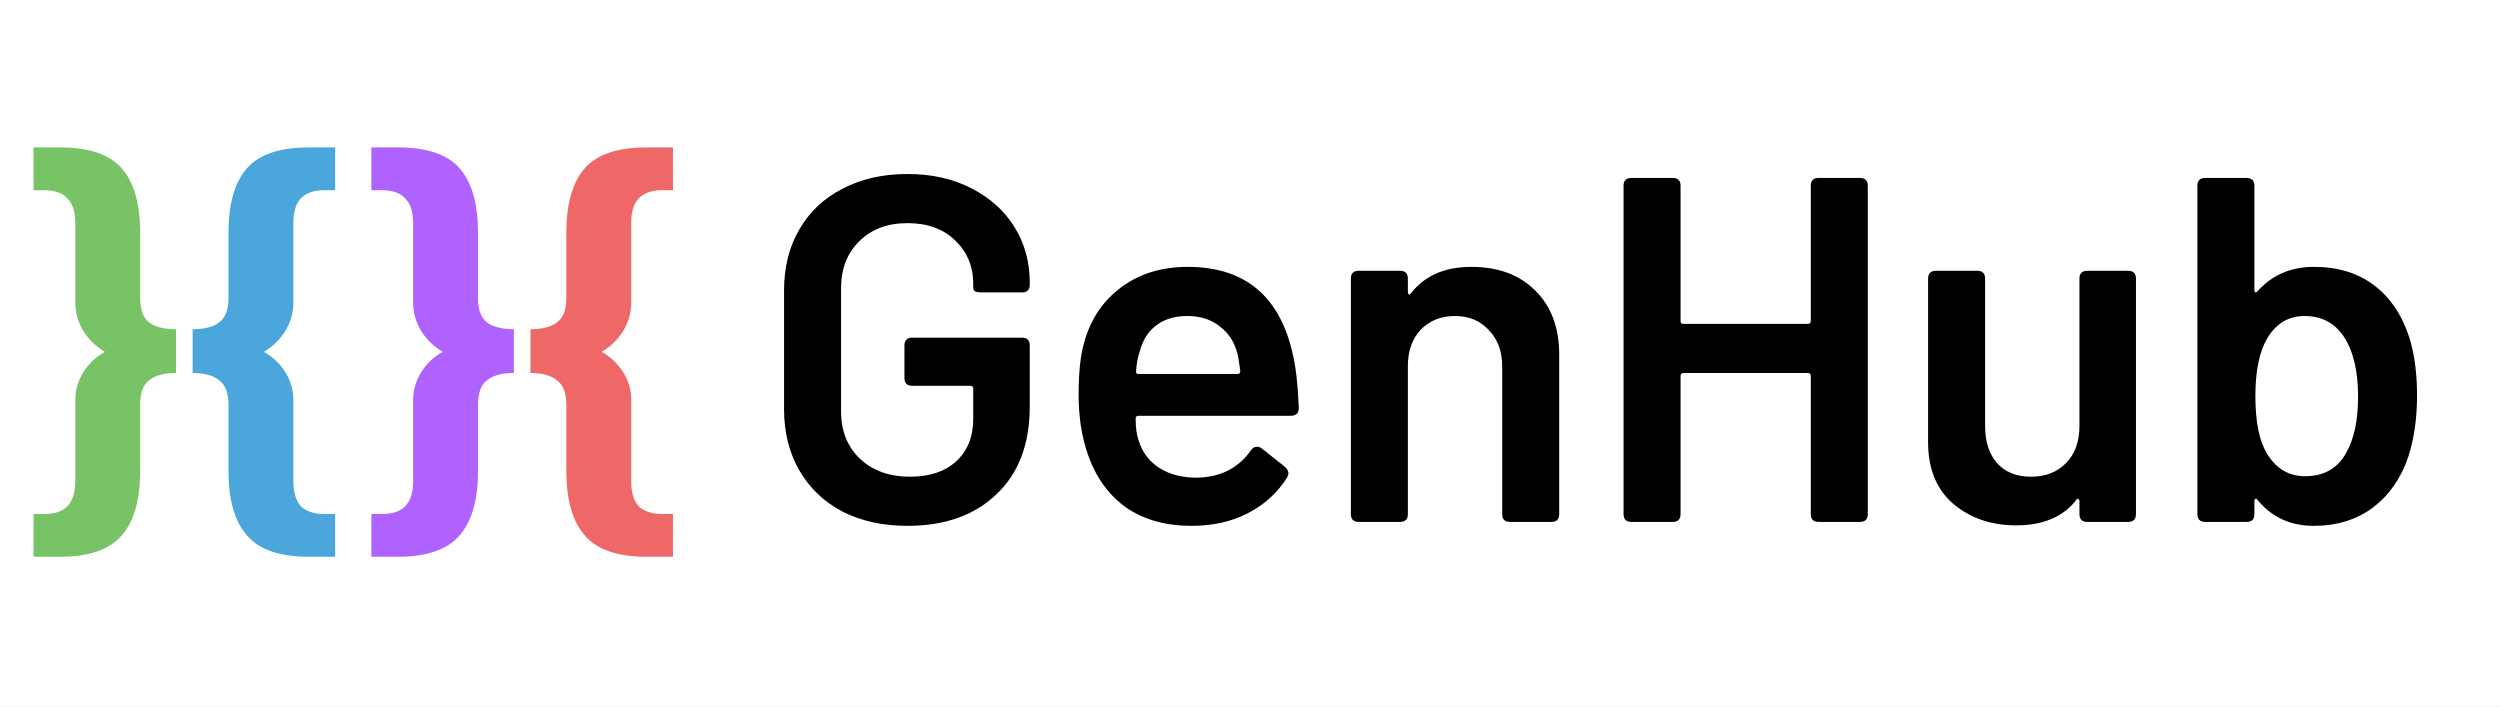
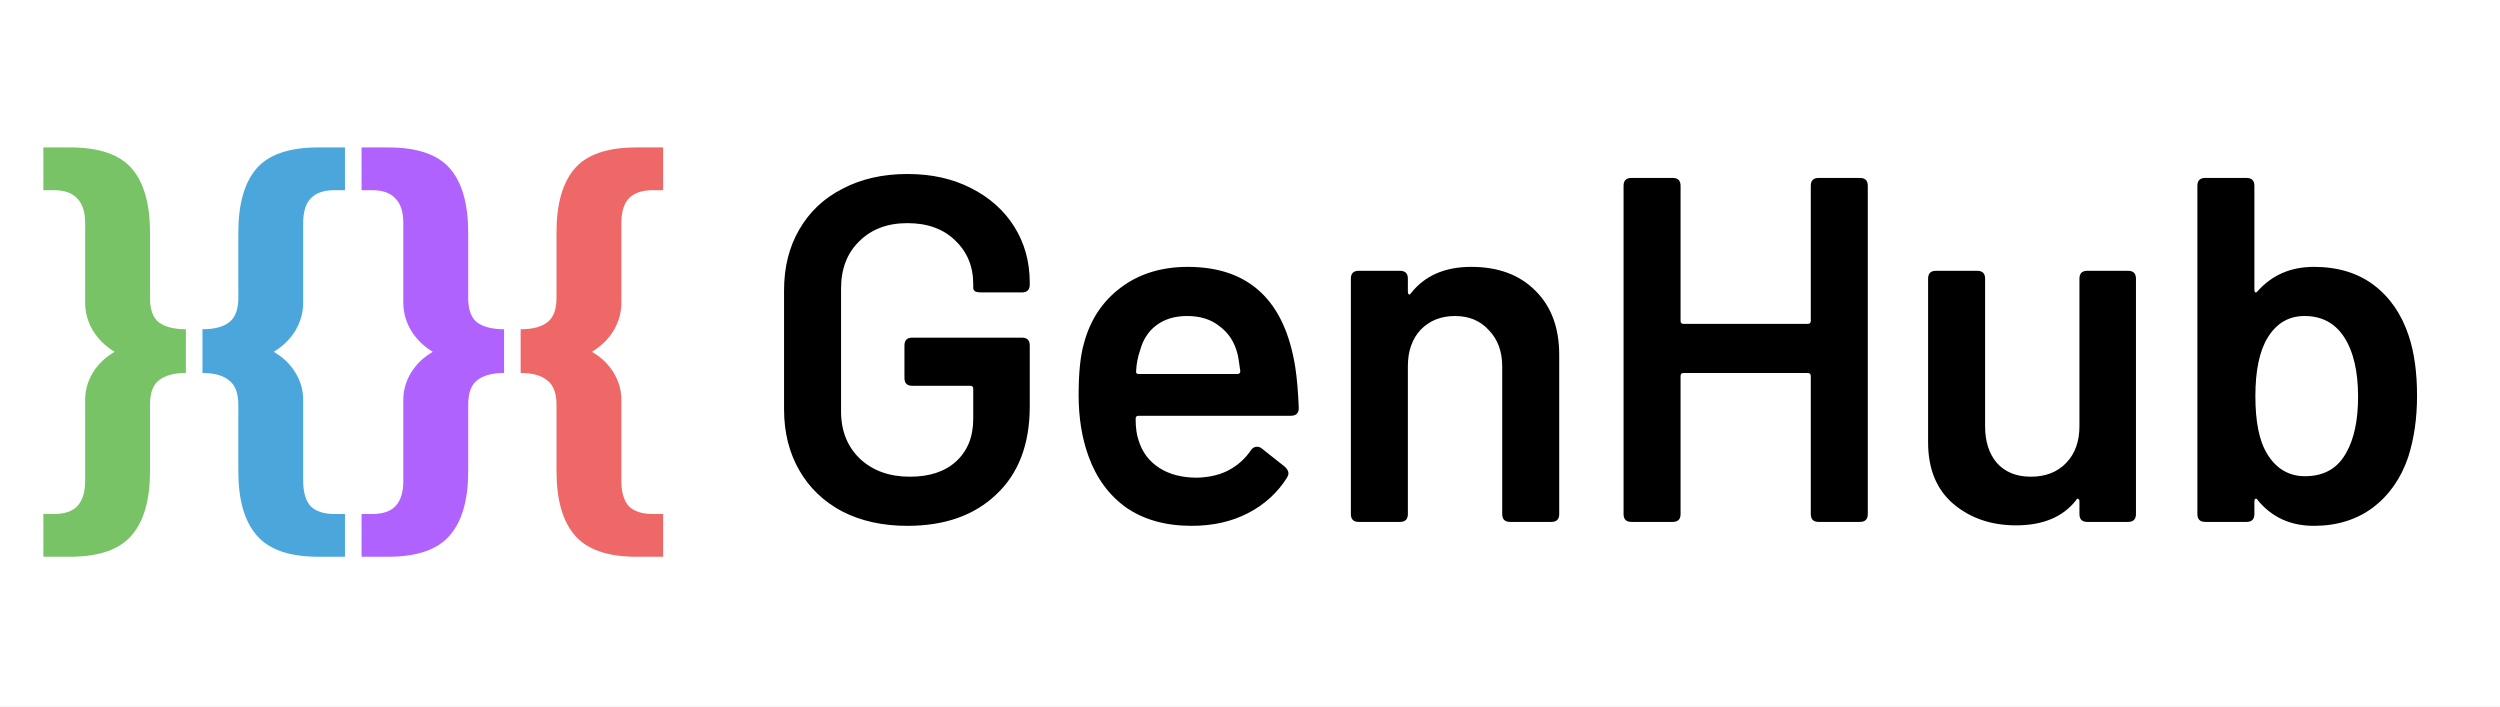
<svg xmlns="http://www.w3.org/2000/svg" width="407" height="115" viewBox="0 0 407 115" fill="none">
  <rect width="407" height="115" fill="white" />
  <path d="M147.724 85.607C143.724 85.607 140.204 84.834 137.164 83.287C134.124 81.687 131.777 79.447 130.124 76.567C128.47 73.687 127.644 70.38 127.644 66.647V47.287C127.644 43.5 128.47 40.194 130.124 37.367C131.777 34.487 134.124 32.274 137.164 30.727C140.204 29.127 143.724 28.327 147.724 28.327C151.67 28.327 155.137 29.1 158.124 30.647C161.164 32.194 163.51 34.3 165.164 36.967C166.817 39.634 167.644 42.647 167.644 46.007V46.327C167.644 47.18 167.217 47.607 166.364 47.607H159.724C159.35 47.607 159.03 47.554 158.764 47.447C158.55 47.287 158.444 47.1 158.444 46.887V46.247C158.444 43.367 157.457 40.994 155.484 39.127C153.564 37.26 150.977 36.327 147.724 36.327C144.47 36.327 141.857 37.314 139.884 39.287C137.91 41.207 136.924 43.767 136.924 46.967V66.967C136.924 70.167 137.964 72.754 140.044 74.727C142.124 76.647 144.817 77.607 148.124 77.607C151.324 77.607 153.83 76.78 155.644 75.127C157.51 73.42 158.444 71.1 158.444 68.167V63.287C158.444 62.967 158.284 62.807 157.964 62.807H148.524C147.67 62.807 147.244 62.38 147.244 61.527V56.247C147.244 55.394 147.67 54.967 148.524 54.967H166.364C167.217 54.967 167.644 55.394 167.644 56.247V66.167C167.644 72.3 165.83 77.074 162.204 80.487C158.63 83.9 153.804 85.607 147.724 85.607ZM194.881 77.767C196.855 77.714 198.561 77.314 200.001 76.567C201.495 75.767 202.695 74.7 203.601 73.367C203.868 72.94 204.215 72.727 204.641 72.727C204.908 72.727 205.148 72.807 205.361 72.967L209.201 76.007C209.575 76.38 209.761 76.727 209.761 77.047C209.761 77.26 209.681 77.5 209.521 77.767C207.975 80.22 205.868 82.14 203.201 83.527C200.535 84.914 197.468 85.607 194.001 85.607C189.788 85.607 186.241 84.62 183.361 82.647C180.535 80.62 178.481 77.82 177.201 74.247C176.135 71.314 175.601 68.007 175.601 64.327C175.601 60.647 175.895 57.82 176.481 55.847C177.495 52.06 179.495 49.047 182.481 46.807C185.468 44.567 189.095 43.447 193.361 43.447C203.335 43.447 209.175 48.914 210.881 59.847C211.148 61.607 211.335 63.794 211.441 66.407C211.441 67.26 211.015 67.687 210.161 67.687H185.361C185.041 67.687 184.881 67.847 184.881 68.167C184.881 69.607 185.041 70.78 185.361 71.687C185.948 73.607 187.068 75.1 188.721 76.167C190.375 77.234 192.428 77.767 194.881 77.767ZM193.281 51.447C191.255 51.447 189.575 51.954 188.241 52.967C186.961 53.927 186.081 55.287 185.601 57.047C185.228 58.114 185.015 59.234 184.961 60.407C184.908 60.727 185.041 60.887 185.361 60.887H201.441C201.761 60.887 201.921 60.727 201.921 60.407C201.708 58.807 201.548 57.847 201.441 57.527C200.961 55.66 200.001 54.194 198.561 53.127C197.175 52.007 195.415 51.447 193.281 51.447ZM239.521 43.447C243.894 43.447 247.361 44.727 249.921 47.287C252.534 49.847 253.841 53.34 253.841 57.767V83.687C253.841 84.54 253.414 84.967 252.561 84.967H245.841C244.987 84.967 244.561 84.54 244.561 83.687V59.687C244.561 57.234 243.841 55.26 242.401 53.767C241.014 52.22 239.174 51.447 236.881 51.447C234.587 51.447 232.721 52.194 231.281 53.687C229.894 55.18 229.201 57.154 229.201 59.607V83.687C229.201 84.54 228.774 84.967 227.921 84.967H221.201C220.347 84.967 219.921 84.54 219.921 83.687V45.367C219.921 44.514 220.347 44.087 221.201 44.087H227.921C228.774 44.087 229.201 44.514 229.201 45.367V47.527C229.201 47.74 229.254 47.874 229.361 47.927C229.467 47.98 229.574 47.927 229.681 47.767C231.921 44.887 235.201 43.447 239.521 43.447ZM294.796 30.247C294.796 29.394 295.223 28.967 296.076 28.967H302.796C303.65 28.967 304.076 29.394 304.076 30.247V83.687C304.076 84.54 303.65 84.967 302.796 84.967H296.076C295.223 84.967 294.796 84.54 294.796 83.687V61.207C294.796 60.887 294.636 60.727 294.316 60.727H274.076C273.756 60.727 273.596 60.887 273.596 61.207V83.687C273.596 84.54 273.17 84.967 272.316 84.967H265.596C264.743 84.967 264.316 84.54 264.316 83.687V30.247C264.316 29.394 264.743 28.967 265.596 28.967H272.316C273.17 28.967 273.596 29.394 273.596 30.247V52.247C273.596 52.567 273.756 52.727 274.076 52.727H294.316C294.636 52.727 294.796 52.567 294.796 52.247V30.247ZM338.534 45.367C338.534 44.514 338.96 44.087 339.814 44.087H346.454C347.307 44.087 347.734 44.514 347.734 45.367V83.687C347.734 84.54 347.307 84.967 346.454 84.967H339.814C338.96 84.967 338.534 84.54 338.534 83.687V81.607C338.534 81.394 338.454 81.26 338.294 81.207C338.187 81.154 338.08 81.234 337.974 81.447C335.84 84.167 332.587 85.527 328.214 85.527C324.16 85.527 320.747 84.354 317.974 82.007C315.254 79.66 313.894 76.327 313.894 72.007V45.367C313.894 44.514 314.32 44.087 315.174 44.087H321.894C322.747 44.087 323.174 44.514 323.174 45.367V69.367C323.174 71.874 323.814 73.874 325.094 75.367C326.427 76.86 328.267 77.607 330.614 77.607C333.014 77.607 334.934 76.86 336.374 75.367C337.814 73.874 338.534 71.874 338.534 69.367V45.367ZM392.135 54.647C393.042 57.367 393.495 60.62 393.495 64.407C393.495 68.087 393.015 71.42 392.055 74.407C390.882 77.874 388.962 80.62 386.295 82.647C383.628 84.62 380.428 85.607 376.695 85.607C372.908 85.607 369.868 84.22 367.575 81.447C367.468 81.234 367.335 81.154 367.175 81.207C367.068 81.26 367.015 81.394 367.015 81.607V83.687C367.015 84.54 366.588 84.967 365.735 84.967H359.015C358.162 84.967 357.735 84.54 357.735 83.687V30.247C357.735 29.394 358.162 28.967 359.015 28.967H365.735C366.588 28.967 367.015 29.394 367.015 30.247V47.207C367.015 47.42 367.068 47.554 367.175 47.607C367.335 47.607 367.468 47.527 367.575 47.367C369.922 44.754 372.962 43.447 376.695 43.447C380.588 43.447 383.842 44.434 386.455 46.407C389.068 48.38 390.962 51.127 392.135 54.647ZM381.975 73.687C383.255 71.447 383.895 68.407 383.895 64.567C383.895 60.407 383.122 57.154 381.575 54.807C380.082 52.567 377.948 51.447 375.175 51.447C372.615 51.447 370.615 52.62 369.175 54.967C367.842 57.154 367.175 60.327 367.175 64.487C367.175 68.594 367.788 71.687 369.015 73.767C370.508 76.274 372.588 77.527 375.255 77.527C378.348 77.527 380.588 76.247 381.975 73.687Z" fill="black" />
-   <path d="M5.46 83.68H7.14C8.9 83.68 10.18 83.253 10.98 82.4C11.833 81.493 12.26 80.133 12.26 78.32V65.12C12.26 63.52 12.687 62.027 13.54 60.64C14.393 59.253 15.567 58.133 17.06 57.28C15.567 56.373 14.393 55.227 13.54 53.84C12.687 52.4 12.26 50.88 12.26 49.28V36.32C12.26 34.507 11.833 33.173 10.98 32.32C10.18 31.413 8.9 30.96 7.14 30.96H5.46V24H9.78C14.527 24 17.887 25.147 19.86 27.44C21.833 29.733 22.82 33.2 22.82 37.84V48.48C22.82 50.4 23.3 51.733 24.26 52.48C25.273 53.227 26.74 53.6 28.66 53.6V60.72C26.74 60.72 25.273 61.12 24.26 61.92C23.3 62.667 22.82 64 22.82 65.92V76.72C22.82 81.36 21.833 84.827 19.86 87.12C17.887 89.467 14.527 90.64 9.78 90.64H5.46V83.68Z" fill="#78C365" />
-   <path d="M50.24 90.64C45.493 90.64 42.133 89.467 40.16 87.12C38.187 84.827 37.2 81.36 37.2 76.72V65.92C37.2 64 36.693 62.667 35.68 61.92C34.72 61.12 33.28 60.72 31.36 60.72V53.6C33.28 53.6 34.72 53.227 35.68 52.48C36.693 51.733 37.2 50.4 37.2 48.48V37.84C37.2 33.2 38.187 29.733 40.16 27.44C42.133 25.147 45.493 24 50.24 24H54.56V30.96H52.88C51.12 30.96 49.813 31.413 48.96 32.32C48.16 33.173 47.76 34.507 47.76 36.32V49.28C47.76 50.88 47.333 52.4 46.48 53.84C45.627 55.227 44.453 56.373 42.96 57.28C44.453 58.133 45.627 59.253 46.48 60.64C47.333 62.027 47.76 63.52 47.76 65.12V78.32C47.76 80.133 48.16 81.493 48.96 82.4C49.813 83.253 51.12 83.68 52.88 83.68H54.56V90.64H50.24Z" fill="#4BA7DB" />
-   <path d="M60.46 83.68H62.14C63.9 83.68 65.18 83.253 65.98 82.4C66.833 81.493 67.26 80.133 67.26 78.32V65.12C67.26 63.52 67.687 62.027 68.54 60.64C69.393 59.253 70.567 58.133 72.06 57.28C70.567 56.373 69.393 55.227 68.54 53.84C67.687 52.4 67.26 50.88 67.26 49.28V36.32C67.26 34.507 66.833 33.173 65.98 32.32C65.18 31.413 63.9 30.96 62.14 30.96H60.46V24H64.78C69.527 24 72.887 25.147 74.86 27.44C76.833 29.733 77.82 33.2 77.82 37.84V48.48C77.82 50.4 78.3 51.733 79.26 52.48C80.273 53.227 81.74 53.6 83.66 53.6V60.72C81.74 60.72 80.273 61.12 79.26 61.92C78.3 62.667 77.82 64 77.82 65.92V76.72C77.82 81.36 76.833 84.827 74.86 87.12C72.887 89.467 69.527 90.64 64.78 90.64H60.46V83.68Z" fill="#B062FF" />
-   <path d="M105.24 90.64C100.493 90.64 97.133 89.467 95.16 87.12C93.187 84.827 92.2 81.36 92.2 76.72V65.92C92.2 64 91.693 62.667 90.68 61.92C89.72 61.12 88.28 60.72 86.36 60.72V53.6C88.28 53.6 89.72 53.227 90.68 52.48C91.693 51.733 92.2 50.4 92.2 48.48V37.84C92.2 33.2 93.187 29.733 95.16 27.44C97.133 25.147 100.493 24 105.24 24H109.56V30.96H107.88C106.12 30.96 104.813 31.413 103.96 32.32C103.16 33.173 102.76 34.507 102.76 36.32V49.28C102.76 50.88 102.333 52.4 101.48 53.84C100.627 55.227 99.453 56.373 97.96 57.28C99.453 58.133 100.627 59.253 101.48 60.64C102.333 62.027 102.76 63.52 102.76 65.12V78.32C102.76 80.133 103.16 81.493 103.96 82.4C104.813 83.253 106.12 83.68 107.88 83.68H109.56V90.64H105.24Z" fill="#EE6868" />
+   <path d="M7.06 83.68H8.74C10.5 83.68 11.78 83.253 12.58 82.4C13.433 81.493 13.86 80.133 13.86 78.32V65.12C13.86 63.52 14.287 62.027 15.14 60.64C15.993 59.253 17.167 58.133 18.66 57.28C17.167 56.373 15.993 55.227 15.14 53.84C14.287 52.4 13.86 50.88 13.86 49.28V36.32C13.86 34.507 13.433 33.173 12.58 32.32C11.78 31.413 10.5 30.96 8.74 30.96H7.06V24H11.38C16.127 24 19.487 25.147 21.46 27.44C23.433 29.733 24.42 33.2 24.42 37.84V48.48C24.42 50.4 24.9 51.733 25.86 52.48C26.873 53.227 28.34 53.6 30.26 53.6V60.72C28.34 60.72 26.873 61.12 25.86 61.92C24.9 62.667 24.42 64 24.42 65.92V76.72C24.42 81.36 23.433 84.827 21.46 87.12C19.487 89.467 16.127 90.64 11.38 90.64H7.06V83.68Z" fill="#78C365" />
+   <path d="M51.84 90.64C47.093 90.64 43.733 89.467 41.76 87.12C39.787 84.827 38.8 81.36 38.8 76.72V65.92C38.8 64 38.293 62.667 37.28 61.92C36.32 61.12 34.88 60.72 32.96 60.72V53.6C34.88 53.6 36.32 53.227 37.28 52.48C38.293 51.733 38.8 50.4 38.8 48.48V37.84C38.8 33.2 39.787 29.733 41.76 27.44C43.733 25.147 47.093 24 51.84 24H56.16V30.96H54.48C52.72 30.96 51.413 31.413 50.56 32.32C49.76 33.173 49.36 34.507 49.36 36.32V49.28C49.36 50.88 48.933 52.4 48.08 53.84C47.227 55.227 46.053 56.373 44.56 57.28C46.053 58.133 47.227 59.253 48.08 60.64C48.933 62.027 49.36 63.52 49.36 65.12V78.32C49.36 80.133 49.76 81.493 50.56 82.4C51.413 83.253 52.72 83.68 54.48 83.68H56.16V90.64H51.84Z" fill="#4BA7DB" />
+   <path d="M58.86 83.68H60.54C62.3 83.68 63.58 83.253 64.38 82.4C65.233 81.493 65.66 80.133 65.66 78.32V65.12C65.66 63.52 66.087 62.027 66.94 60.64C67.793 59.253 68.967 58.133 70.46 57.28C68.967 56.373 67.793 55.227 66.94 53.84C66.087 52.4 65.66 50.88 65.66 49.28V36.32C65.66 34.507 65.233 33.173 64.38 32.32C63.58 31.413 62.3 30.96 60.54 30.96H58.86V24H63.18C67.927 24 71.287 25.147 73.26 27.44C75.233 29.733 76.22 33.2 76.22 37.84V48.48C76.22 50.4 76.7 51.733 77.66 52.48C78.673 53.227 80.14 53.6 82.06 53.6V60.72C80.14 60.72 78.673 61.12 77.66 61.92C76.7 62.667 76.22 64 76.22 65.92V76.72C76.22 81.36 75.233 84.827 73.26 87.12C71.287 89.467 67.927 90.64 63.18 90.64H58.86V83.68Z" fill="#B062FF" />
+   <path d="M103.64 90.64C98.893 90.64 95.533 89.467 93.56 87.12C91.587 84.827 90.6 81.36 90.6 76.72V65.92C90.6 64 90.093 62.667 89.08 61.92C88.12 61.12 86.68 60.72 84.76 60.72V53.6C86.68 53.6 88.12 53.227 89.08 52.48C90.093 51.733 90.6 50.4 90.6 48.48V37.84C90.6 33.2 91.587 29.733 93.56 27.44C95.533 25.147 98.893 24 103.64 24H107.96V30.96H106.28C104.52 30.96 103.213 31.413 102.36 32.32C101.56 33.173 101.16 34.507 101.16 36.32V49.28C101.16 50.88 100.733 52.4 99.88 53.84C99.027 55.227 97.853 56.373 96.36 57.28C97.853 58.133 99.027 59.253 99.88 60.64C100.733 62.027 101.16 63.52 101.16 65.12V78.32C101.16 80.133 101.56 81.493 102.36 82.4C103.213 83.253 104.52 83.68 106.28 83.68H107.96V90.64H103.64Z" fill="#EE6868" />
</svg>
